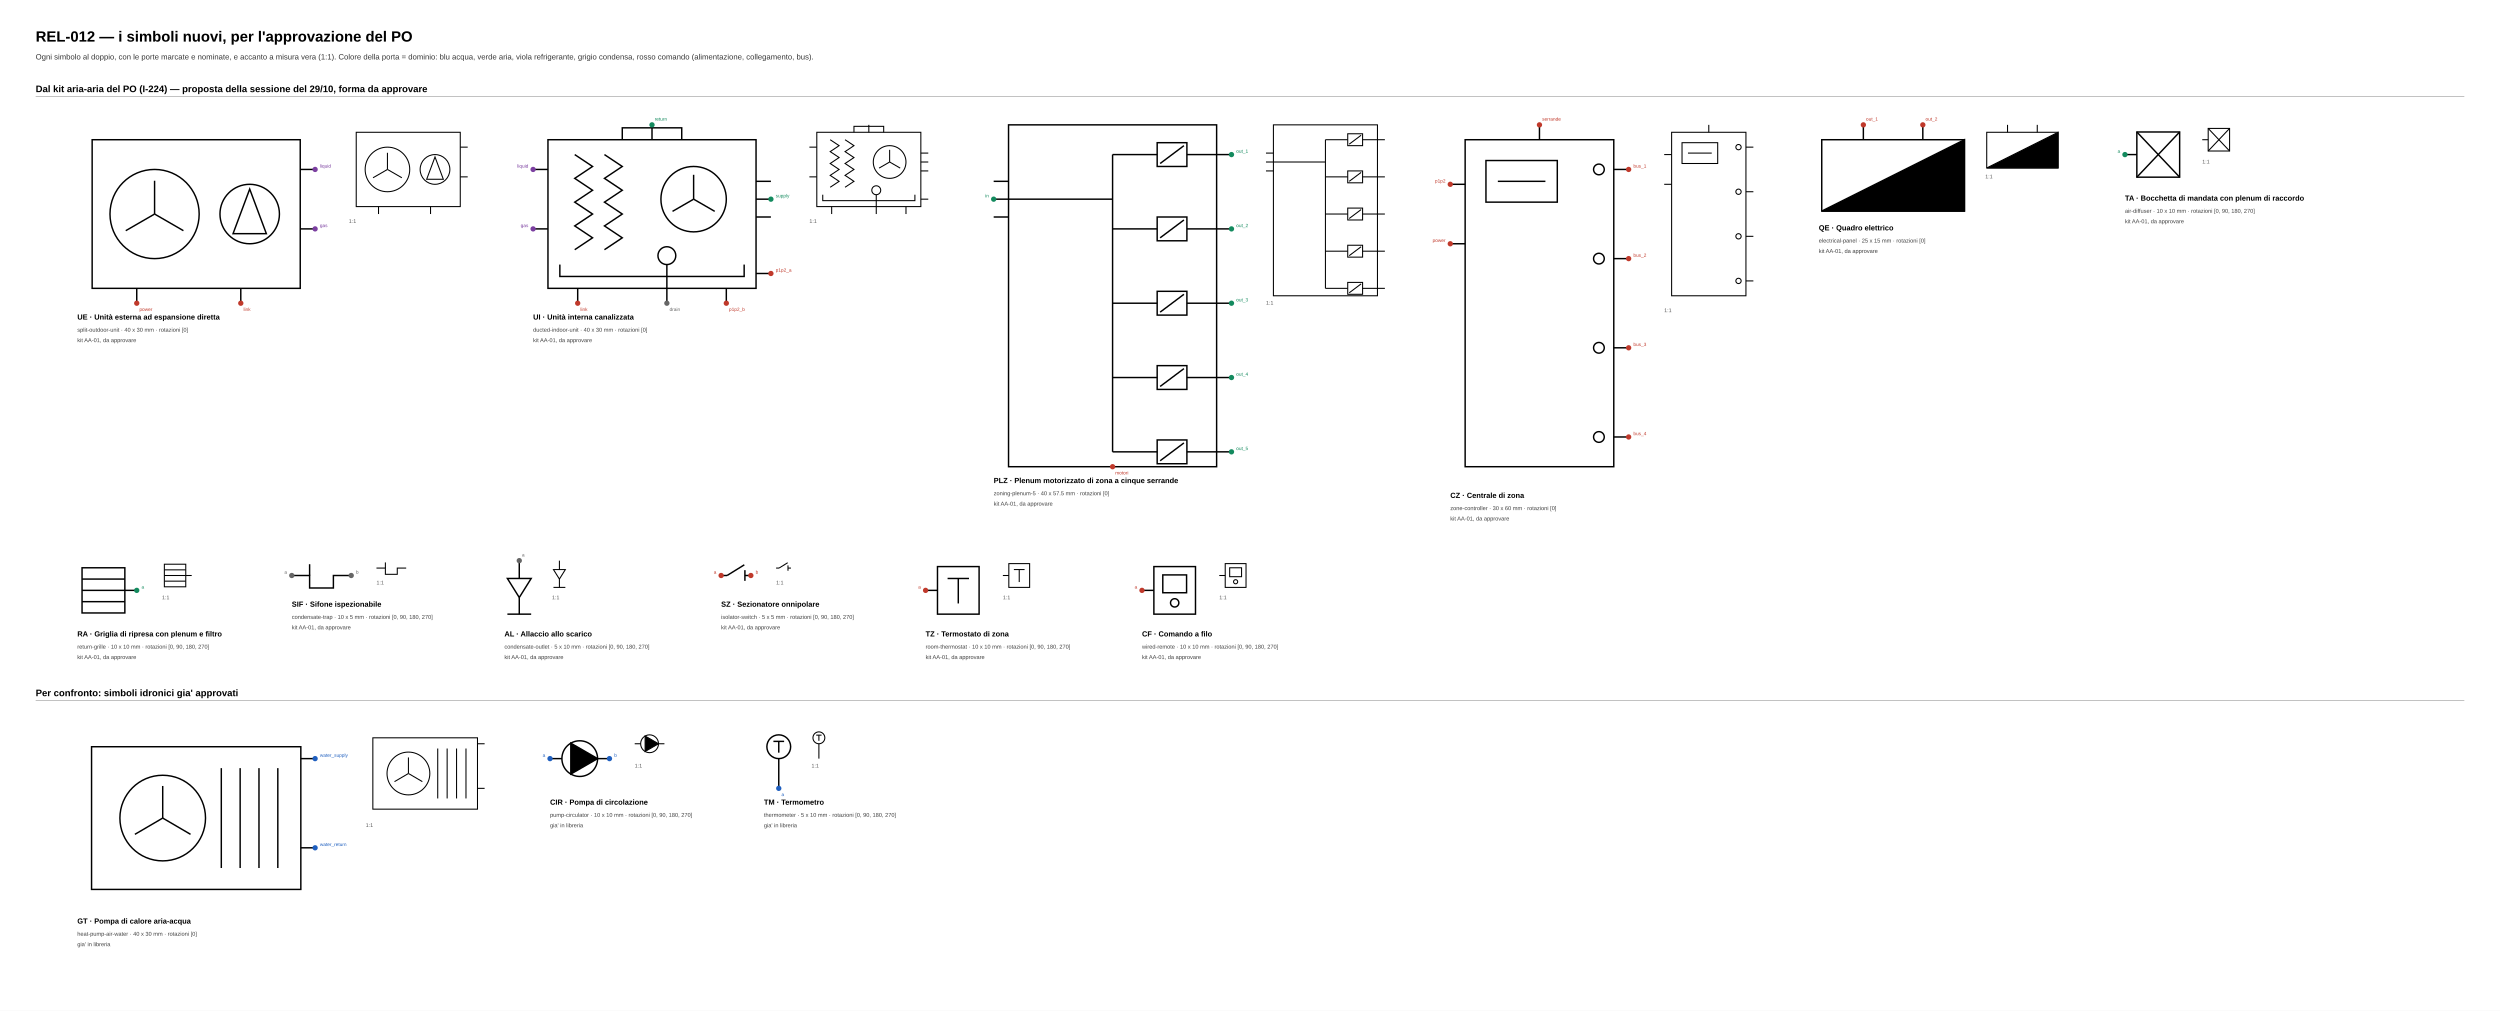
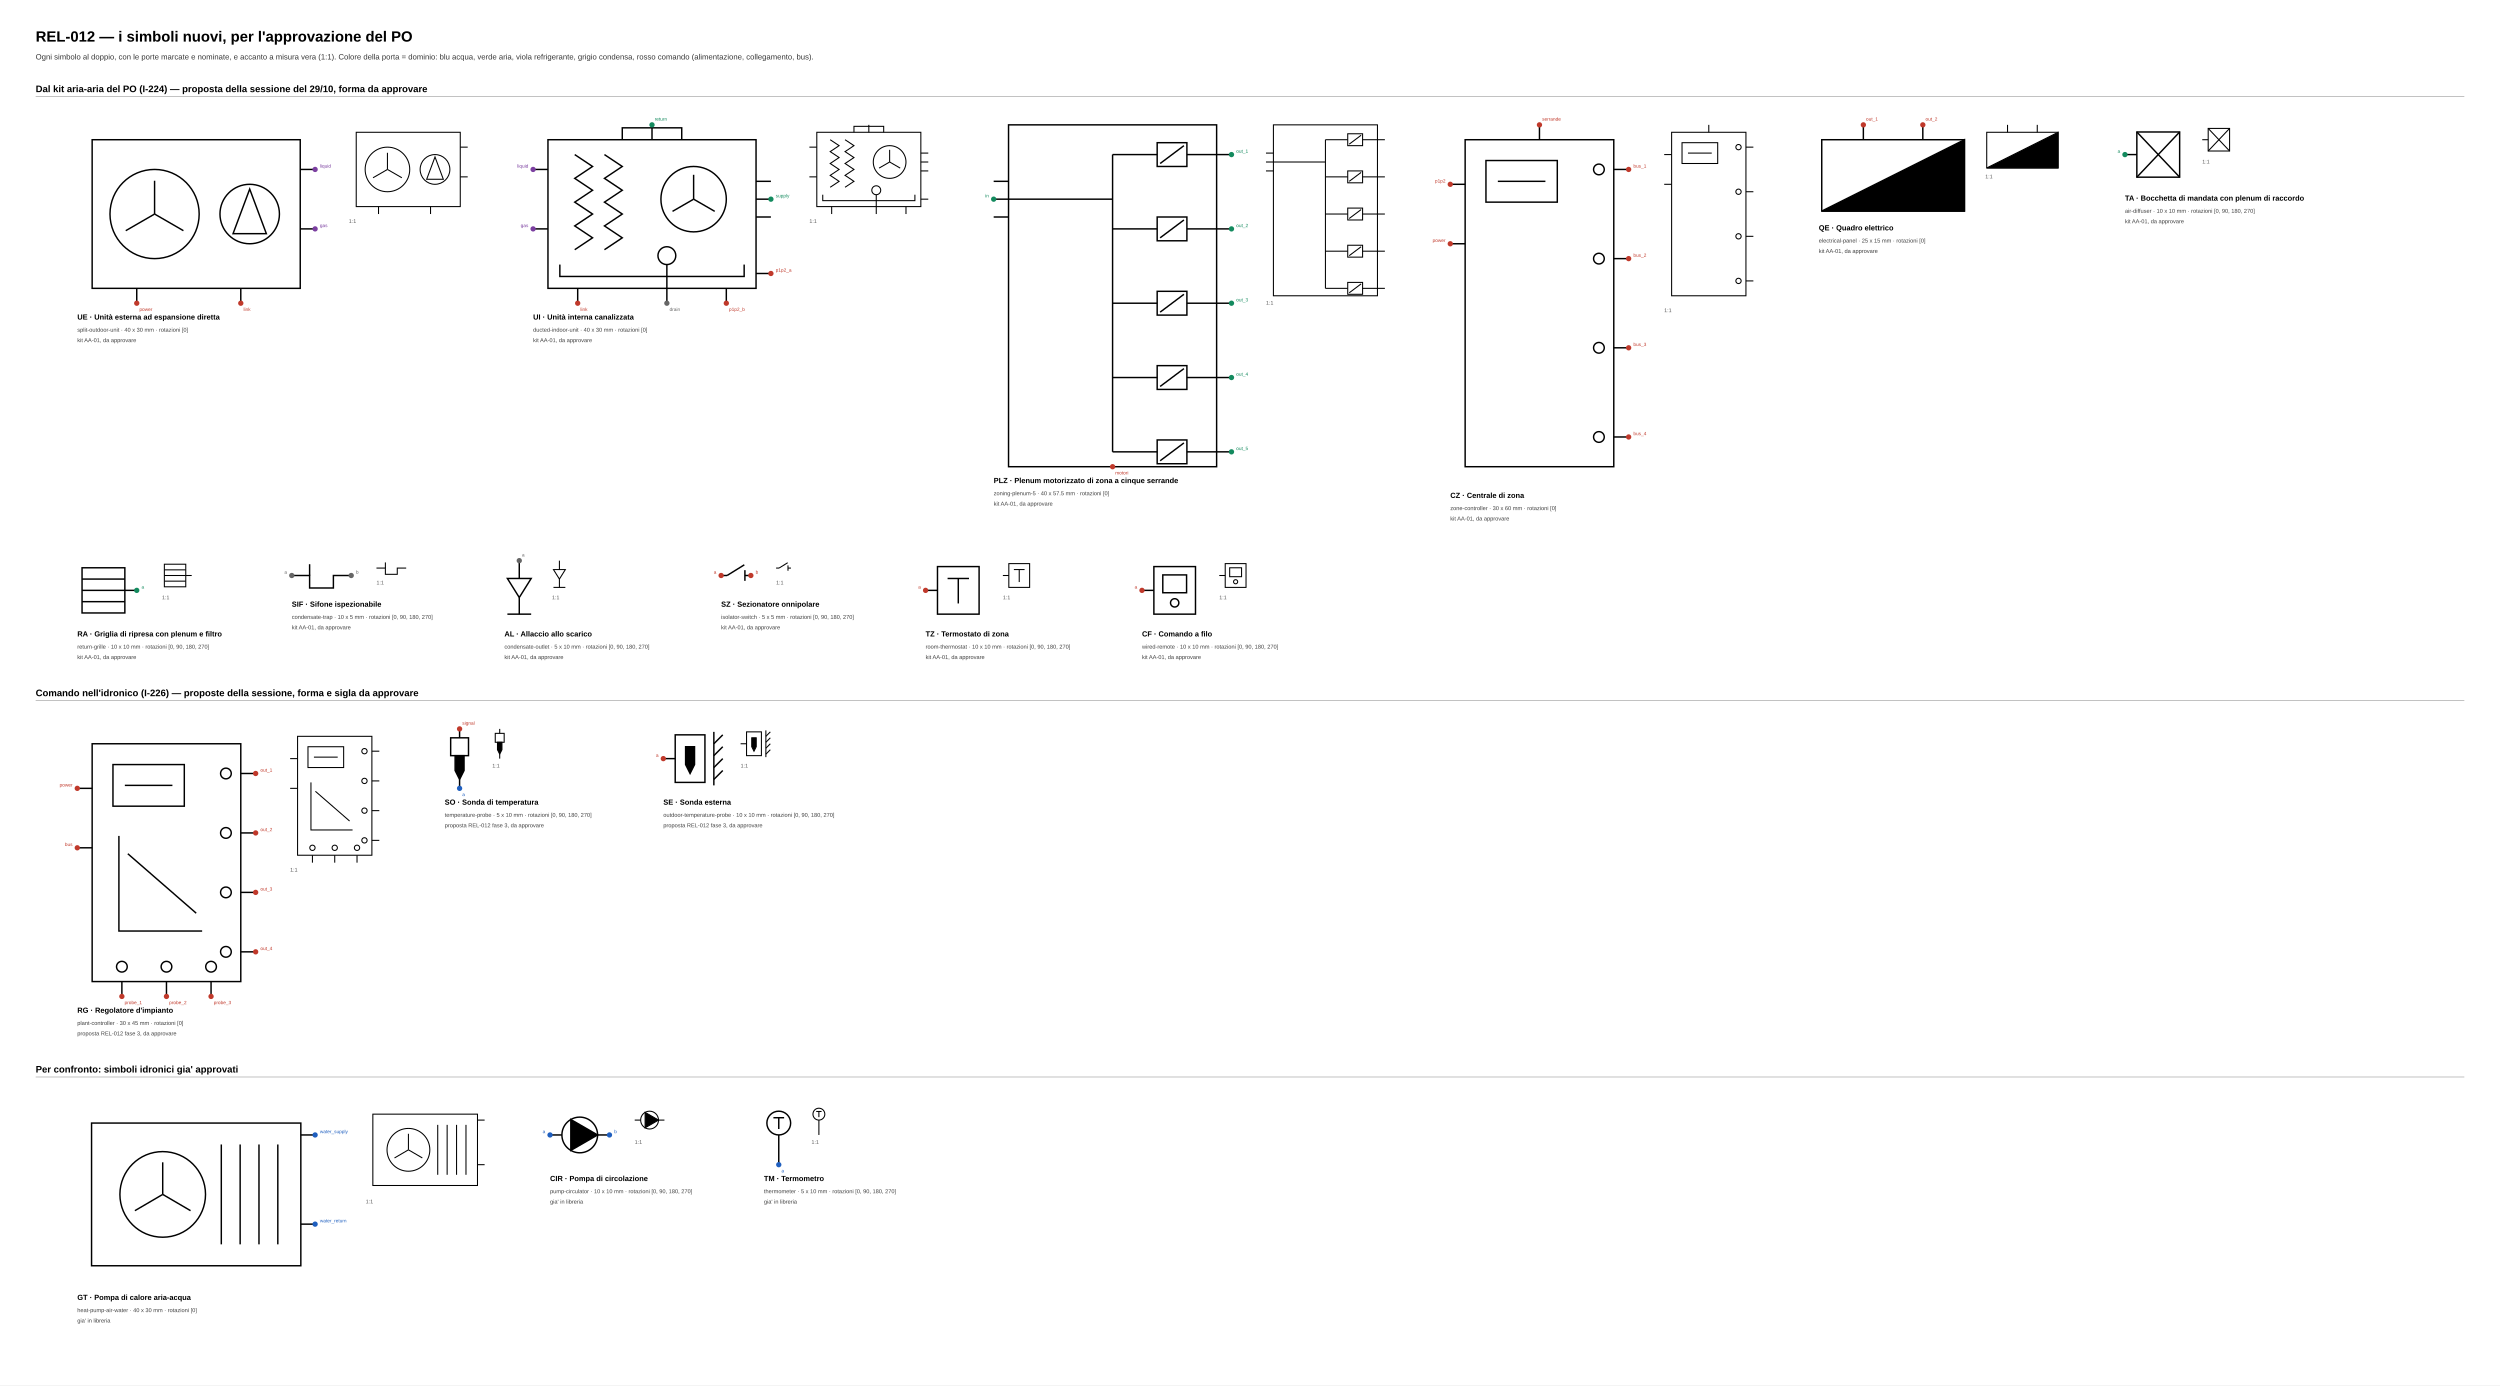
- <svg xmlns="http://www.w3.org/2000/svg" width="841mm" height="340mm" viewBox="0 0 841 340" font-family="Arial, Helvetica, sans-serif">
-   <rect x="0" y="0" width="841" height="340" fill="white" stroke="none" />
+ <svg xmlns="http://www.w3.org/2000/svg" width="841mm" height="466mm" viewBox="0 0 841 466" font-family="Arial, Helvetica, sans-serif">
+   <rect x="0" y="0" width="841" height="466" fill="white" stroke="none" />
  <text x="12" y="14" font-size="5" font-weight="bold" fill="black" stroke="none">REL-012 — i simboli nuovi, per l'approvazione del PO</text>
  <text x="12" y="20" font-size="2.6" fill="#333333" stroke="none">Ogni simbolo al doppio, con le porte marcate e nominate, e accanto a misura vera (1:1). Colore della porta = dominio: blu acqua, verde aria, viola refrigerante, grigio condensa, rosso comando (alimentazione, collegamento, bus).</text>
  <text x="12" y="31" font-size="3.2" font-weight="bold" fill="black" stroke="none">Dal kit aria-aria del PO (I-224) — proposta della sessione del 29/10, forma da approvare</text>
  <line x1="12" y1="32.5" x2="829" y2="32.5" stroke="#999999" stroke-width="0.2" />
  <g transform="translate(12 36)">
    <g transform="translate(14 6) scale(2)" stroke="black" stroke-width="0.245" fill="none">
      <rect x="2.5" y="2.5" width="35" height="25" />
      <circle cx="13" cy="15" r="7.5" />
      <line x1="13" y1="15" x2="13" y2="9.4" />
      <line x1="13" y1="15" x2="8.15" y2="17.8" />
      <line x1="13" y1="15" x2="17.85" y2="17.8" />
      <circle cx="29" cy="15" r="5" />
      <path d="M26.2 18.3 L29 10.8 L31.8 18.3 Z" />
      <line x1="37.5" y1="7.5" x2="40" y2="7.5" />
      <line x1="37.5" y1="17.5" x2="40" y2="17.5" />
      <line x1="10" y1="27.5" x2="10" y2="30" />
      <line x1="27.5" y1="27.5" x2="27.5" y2="30" />
    </g>
    <circle cx="94" cy="21" r="0.9" fill="#7b3fa0" stroke="none" />
    <text x="95.6" y="20.4" font-size="1.6" text-anchor="start" fill="#7b3fa0" stroke="none">liquid</text>
    <circle cx="94" cy="41" r="0.9" fill="#7b3fa0" stroke="none" />
    <text x="95.6" y="40.4" font-size="1.6" text-anchor="start" fill="#7b3fa0" stroke="none">gas</text>
    <circle cx="34" cy="66" r="0.9" fill="#c0392b" stroke="none" />
    <text x="34.9" y="68.6" font-size="1.6" text-anchor="start" fill="#c0392b" stroke="none">power</text>
    <circle cx="69" cy="66" r="0.9" fill="#c0392b" stroke="none" />
    <text x="69.9" y="68.6" font-size="1.6" text-anchor="start" fill="#c0392b" stroke="none">link</text>
    <g transform="translate(105.334 6)" stroke="black" stroke-width="0.35" fill="none">
      <rect x="2.5" y="2.5" width="35" height="25" />
      <circle cx="13" cy="15" r="7.5" />
      <line x1="13" y1="15" x2="13" y2="9.4" />
      <line x1="13" y1="15" x2="8.15" y2="17.8" />
      <line x1="13" y1="15" x2="17.85" y2="17.8" />
      <circle cx="29" cy="15" r="5" />
      <path d="M26.2 18.3 L29 10.8 L31.8 18.3 Z" />
      <line x1="37.5" y1="7.5" x2="40" y2="7.5" />
      <line x1="37.5" y1="17.5" x2="40" y2="17.5" />
      <line x1="10" y1="27.5" x2="10" y2="30" />
      <line x1="27.5" y1="27.5" x2="27.5" y2="30" />
    </g>
    <text x="105.334" y="39" font-size="1.8" fill="#555555" stroke="none">1:1</text>
    <text x="14" y="71.5" font-size="2.5" fill="black" stroke="none" font-weight="bold">UE  ·  Unità esterna ad espansione diretta</text>
    <text x="14" y="75.6" font-size="1.9" fill="#444444" stroke="none">split-outdoor-unit  ·  40 x 30 mm  ·  rotazioni [0]</text>
    <text x="14" y="79.1" font-size="1.9" fill="#444444" stroke="none">kit AA-01, da approvare</text>
  </g>
  <g transform="translate(165.334 36)">
    <g transform="translate(14 6) scale(2)" stroke="black" stroke-width="0.245" fill="none">
      <rect x="2.5" y="2.5" width="35" height="25" />
      <path d="M7 5 L10 7 L7 9 L10 11 L7 13 L10 15 L7 17 L10 19 L7 21" />
      <path d="M12 5 L15 7 L12 9 L15 11 L12 13 L15 15 L12 17 L15 19 L12 21" />
      <circle cx="27" cy="12.5" r="5.5" />
      <line x1="27" y1="12.5" x2="27" y2="8.4" />
      <line x1="27" y1="12.5" x2="23.45" y2="14.55" />
      <line x1="27" y1="12.5" x2="30.55" y2="14.55" />
      <path d="M4.5 23.5 L4.5 25.5 L35.5 25.5 L35.5 23.5" />
      <circle cx="22.5" cy="22" r="1.5" />
      <line x1="0" y1="7.5" x2="2.5" y2="7.5" />
      <line x1="0" y1="17.5" x2="2.5" y2="17.5" />
      <path d="M37.5 9.5 L40 9.5 M37.5 15.5 L40 15.5" />
      <line x1="37.5" y1="12.5" x2="40" y2="12.5" />
      <line x1="37.5" y1="25" x2="40" y2="25" />
      <path d="M15 2.5 L15 0.5 L25 0.5 L25 2.5" />
      <line x1="20" y1="0" x2="20" y2="2.5" />
      <line x1="7.5" y1="27.5" x2="7.5" y2="30" />
      <line x1="22.5" y1="23.5" x2="22.5" y2="30" />
      <line x1="32.5" y1="27.5" x2="32.5" y2="30" />
    </g>
    <circle cx="14" cy="21" r="0.9" fill="#7b3fa0" stroke="none" />
    <text x="12.4" y="20.4" font-size="1.6" text-anchor="end" fill="#7b3fa0" stroke="none">liquid</text>
    <circle cx="14" cy="41" r="0.9" fill="#7b3fa0" stroke="none" />
    <text x="12.4" y="40.4" font-size="1.6" text-anchor="end" fill="#7b3fa0" stroke="none">gas</text>
    <circle cx="94" cy="31" r="0.9" fill="#138a5e" stroke="none" />
    <text x="95.6" y="30.4" font-size="1.6" text-anchor="start" fill="#138a5e" stroke="none">supply</text>
    <circle cx="94" cy="56" r="0.9" fill="#c0392b" stroke="none" />
    <text x="95.6" y="55.4" font-size="1.6" text-anchor="start" fill="#c0392b" stroke="none">p1p2_a</text>
    <circle cx="54" cy="6" r="0.9" fill="#138a5e" stroke="none" />
    <text x="54.9" y="4.6" font-size="1.6" text-anchor="start" fill="#138a5e" stroke="none">return</text>
    <circle cx="29" cy="66" r="0.9" fill="#c0392b" stroke="none" />
    <text x="29.9" y="68.6" font-size="1.6" text-anchor="start" fill="#c0392b" stroke="none">link</text>
    <circle cx="59" cy="66" r="0.9" fill="#666666" stroke="none" />
    <text x="59.9" y="68.6" font-size="1.6" text-anchor="start" fill="#666666" stroke="none">drain</text>
    <circle cx="79" cy="66" r="0.9" fill="#c0392b" stroke="none" />
    <text x="79.9" y="68.6" font-size="1.6" text-anchor="start" fill="#c0392b" stroke="none">p1p2_b</text>
    <g transform="translate(106.938 6)" stroke="black" stroke-width="0.35" fill="none">
      <rect x="2.5" y="2.5" width="35" height="25" />
      <path d="M7 5 L10 7 L7 9 L10 11 L7 13 L10 15 L7 17 L10 19 L7 21" />
      <path d="M12 5 L15 7 L12 9 L15 11 L12 13 L15 15 L12 17 L15 19 L12 21" />
      <circle cx="27" cy="12.5" r="5.5" />
      <line x1="27" y1="12.5" x2="27" y2="8.4" />
      <line x1="27" y1="12.5" x2="23.45" y2="14.55" />
      <line x1="27" y1="12.5" x2="30.55" y2="14.55" />
      <path d="M4.5 23.5 L4.5 25.5 L35.5 25.5 L35.5 23.5" />
      <circle cx="22.5" cy="22" r="1.5" />
      <line x1="0" y1="7.5" x2="2.5" y2="7.5" />
      <line x1="0" y1="17.5" x2="2.5" y2="17.5" />
      <path d="M37.5 9.5 L40 9.5 M37.5 15.5 L40 15.5" />
      <line x1="37.5" y1="12.5" x2="40" y2="12.5" />
      <line x1="37.5" y1="25" x2="40" y2="25" />
      <path d="M15 2.5 L15 0.5 L25 0.5 L25 2.5" />
      <line x1="20" y1="0" x2="20" y2="2.5" />
      <line x1="7.5" y1="27.5" x2="7.5" y2="30" />
      <line x1="22.5" y1="23.5" x2="22.5" y2="30" />
      <line x1="32.5" y1="27.5" x2="32.5" y2="30" />
    </g>
    <text x="106.938" y="39" font-size="1.8" fill="#555555" stroke="none">1:1</text>
    <text x="14" y="71.5" font-size="2.5" fill="black" stroke="none" font-weight="bold">UI  ·  Unità interna canalizzata</text>
    <text x="14" y="75.6" font-size="1.9" fill="#444444" stroke="none">ducted-indoor-unit  ·  40 x 30 mm  ·  rotazioni [0]</text>
    <text x="14" y="79.1" font-size="1.9" fill="#444444" stroke="none">kit AA-01, da approvare</text>
  </g>
  <g transform="translate(320.272 36)">
    <g transform="translate(14 6) scale(2)" stroke="black" stroke-width="0.245" fill="none">
      <rect x="2.5" y="0" width="35" height="57.5" />
      <line x1="0" y1="12.5" x2="2.5" y2="12.5" />
      <path d="M0 9.5 L2.5 9.5 M0 15.5 L2.5 15.5" />
      <line x1="2.5" y1="12.5" x2="20" y2="12.5" />
      <line x1="20" y1="5" x2="20" y2="55" />
      <rect x="27.5" y="3" width="5" height="4" />
      <line x1="28" y1="6.5" x2="32" y2="3.5" />
      <line x1="32.5" y1="5" x2="40" y2="5" />
      <line x1="20" y1="5" x2="27.5" y2="5" />
      <rect x="27.5" y="15.5" width="5" height="4" />
      <line x1="28" y1="19" x2="32" y2="16" />
      <line x1="32.5" y1="17.5" x2="40" y2="17.5" />
      <line x1="20" y1="17.5" x2="27.5" y2="17.5" />
      <rect x="27.5" y="28" width="5" height="4" />
      <line x1="28" y1="31.5" x2="32" y2="28.5" />
      <line x1="32.5" y1="30" x2="40" y2="30" />
      <line x1="20" y1="30" x2="27.5" y2="30" />
      <rect x="27.5" y="40.5" width="5" height="4" />
      <line x1="28" y1="44" x2="32" y2="41" />
      <line x1="32.5" y1="42.5" x2="40" y2="42.5" />
      <line x1="20" y1="42.5" x2="27.5" y2="42.5" />
      <rect x="27.5" y="53" width="5" height="4" />
      <line x1="28" y1="56.5" x2="32" y2="53.5" />
      <line x1="32.5" y1="55" x2="40" y2="55" />
      <line x1="20" y1="55" x2="27.5" y2="55" />
    </g>
    <circle cx="14" cy="31" r="0.9" fill="#138a5e" stroke="none" />
    <text x="12.4" y="30.4" font-size="1.6" text-anchor="end" fill="#138a5e" stroke="none">in</text>
    <circle cx="54" cy="121" r="0.9" fill="#c0392b" stroke="none" />
    <text x="54.9" y="123.6" font-size="1.6" text-anchor="start" fill="#c0392b" stroke="none">motori</text>
    <circle cx="94" cy="16" r="0.9" fill="#138a5e" stroke="none" />
    <text x="95.6" y="15.4" font-size="1.6" text-anchor="start" fill="#138a5e" stroke="none">out_1</text>
    <circle cx="94" cy="41" r="0.9" fill="#138a5e" stroke="none" />
    <text x="95.6" y="40.4" font-size="1.6" text-anchor="start" fill="#138a5e" stroke="none">out_2</text>
    <circle cx="94" cy="66" r="0.9" fill="#138a5e" stroke="none" />
    <text x="95.6" y="65.4" font-size="1.6" text-anchor="start" fill="#138a5e" stroke="none">out_3</text>
    <circle cx="94" cy="91" r="0.9" fill="#138a5e" stroke="none" />
    <text x="95.6" y="90.4" font-size="1.6" text-anchor="start" fill="#138a5e" stroke="none">out_4</text>
    <circle cx="94" cy="116" r="0.9" fill="#138a5e" stroke="none" />
    <text x="95.6" y="115.4" font-size="1.6" text-anchor="start" fill="#138a5e" stroke="none">out_5</text>
    <g transform="translate(105.603 6)" stroke="black" stroke-width="0.35" fill="none">
      <rect x="2.5" y="0" width="35" height="57.5" />
      <line x1="0" y1="12.5" x2="2.5" y2="12.5" />
      <path d="M0 9.5 L2.5 9.5 M0 15.5 L2.5 15.5" />
      <line x1="2.5" y1="12.5" x2="20" y2="12.5" />
      <line x1="20" y1="5" x2="20" y2="55" />
      <rect x="27.5" y="3" width="5" height="4" />
      <line x1="28" y1="6.5" x2="32" y2="3.5" />
      <line x1="32.5" y1="5" x2="40" y2="5" />
      <line x1="20" y1="5" x2="27.5" y2="5" />
      <rect x="27.5" y="15.5" width="5" height="4" />
      <line x1="28" y1="19" x2="32" y2="16" />
      <line x1="32.5" y1="17.5" x2="40" y2="17.5" />
      <line x1="20" y1="17.5" x2="27.5" y2="17.5" />
      <rect x="27.5" y="28" width="5" height="4" />
      <line x1="28" y1="31.5" x2="32" y2="28.5" />
      <line x1="32.5" y1="30" x2="40" y2="30" />
      <line x1="20" y1="30" x2="27.5" y2="30" />
      <rect x="27.5" y="40.5" width="5" height="4" />
      <line x1="28" y1="44" x2="32" y2="41" />
      <line x1="32.5" y1="42.5" x2="40" y2="42.5" />
      <line x1="20" y1="42.5" x2="27.5" y2="42.5" />
      <rect x="27.5" y="53" width="5" height="4" />
      <line x1="28" y1="56.5" x2="32" y2="53.5" />
      <line x1="32.5" y1="55" x2="40" y2="55" />
      <line x1="20" y1="55" x2="27.5" y2="55" />
    </g>
    <text x="105.603" y="66.5" font-size="1.8" fill="#555555" stroke="none">1:1</text>
    <text x="14" y="126.5" font-size="2.5" fill="black" stroke="none" font-weight="bold">PLZ  ·  Plenum motorizzato di zona a cinque serrande</text>
    <text x="14" y="130.6" font-size="1.9" fill="#444444" stroke="none">zoning-plenum-5  ·  40 x 57.5 mm  ·  rotazioni [0]</text>
    <text x="14" y="134.1" font-size="1.9" fill="#444444" stroke="none">kit AA-01, da approvare</text>
  </g>
  <g transform="translate(473.875 36)">
    <g transform="translate(14 6) scale(2)" stroke="black" stroke-width="0.245" fill="none">
      <rect x="2.5" y="2.5" width="25" height="55" />
      <line x1="15" y1="0" x2="15" y2="2.5" />
      <line x1="0" y1="10" x2="2.5" y2="10" />
      <line x1="0" y1="20" x2="2.5" y2="20" />
      <rect x="6" y="6" width="12" height="7" />
      <line x1="8" y1="9.5" x2="16" y2="9.5" />
      <line x1="27.5" y1="7.5" x2="30" y2="7.5" />
      <circle cx="25" cy="7.5" r="0.9" />
      <line x1="27.5" y1="22.5" x2="30" y2="22.5" />
      <circle cx="25" cy="22.5" r="0.9" />
      <line x1="27.5" y1="37.5" x2="30" y2="37.5" />
      <circle cx="25" cy="37.5" r="0.9" />
      <line x1="27.5" y1="52.5" x2="30" y2="52.5" />
      <circle cx="25" cy="52.5" r="0.9" />
    </g>
    <circle cx="44" cy="6" r="0.9" fill="#c0392b" stroke="none" />
    <text x="44.9" y="4.6" font-size="1.6" text-anchor="start" fill="#c0392b" stroke="none">serrande</text>
    <circle cx="14" cy="26" r="0.9" fill="#c0392b" stroke="none" />
    <text x="12.4" y="25.4" font-size="1.6" text-anchor="end" fill="#c0392b" stroke="none">p1p2</text>
    <circle cx="14" cy="46" r="0.9" fill="#c0392b" stroke="none" />
    <text x="12.4" y="45.4" font-size="1.6" text-anchor="end" fill="#c0392b" stroke="none">power</text>
    <circle cx="74" cy="21" r="0.9" fill="#c0392b" stroke="none" />
    <text x="75.6" y="20.4" font-size="1.6" text-anchor="start" fill="#c0392b" stroke="none">bus_1</text>
    <circle cx="74" cy="51" r="0.9" fill="#c0392b" stroke="none" />
    <text x="75.6" y="50.4" font-size="1.6" text-anchor="start" fill="#c0392b" stroke="none">bus_2</text>
    <circle cx="74" cy="81" r="0.9" fill="#c0392b" stroke="none" />
    <text x="75.6" y="80.4" font-size="1.6" text-anchor="start" fill="#c0392b" stroke="none">bus_3</text>
    <circle cx="74" cy="111" r="0.9" fill="#c0392b" stroke="none" />
    <text x="75.6" y="110.4" font-size="1.6" text-anchor="start" fill="#c0392b" stroke="none">bus_4</text>
    <g transform="translate(85.9584 6)" stroke="black" stroke-width="0.35" fill="none">
      <rect x="2.5" y="2.5" width="25" height="55" />
      <line x1="15" y1="0" x2="15" y2="2.5" />
      <line x1="0" y1="10" x2="2.5" y2="10" />
      <line x1="0" y1="20" x2="2.5" y2="20" />
      <rect x="6" y="6" width="12" height="7" />
      <line x1="8" y1="9.5" x2="16" y2="9.5" />
      <line x1="27.5" y1="7.5" x2="30" y2="7.5" />
      <circle cx="25" cy="7.5" r="0.9" />
      <line x1="27.5" y1="22.5" x2="30" y2="22.5" />
      <circle cx="25" cy="22.5" r="0.9" />
      <line x1="27.5" y1="37.5" x2="30" y2="37.5" />
      <circle cx="25" cy="37.5" r="0.9" />
      <line x1="27.5" y1="52.5" x2="30" y2="52.5" />
      <circle cx="25" cy="52.5" r="0.9" />
    </g>
    <text x="85.958" y="69" font-size="1.8" fill="#555555" stroke="none">1:1</text>
    <text x="14" y="131.5" font-size="2.5" fill="black" stroke="none" font-weight="bold">CZ  ·  Centrale di zona</text>
    <text x="14" y="135.6" font-size="1.9" fill="#444444" stroke="none">zone-controller  ·  30 x 60 mm  ·  rotazioni [0]</text>
    <text x="14" y="139.1" font-size="1.9" fill="#444444" stroke="none">kit AA-01, da approvare</text>
  </g>
  <g transform="translate(597.834 36)">
    <g transform="translate(14 6) scale(2)" stroke="black" stroke-width="0.245" fill="none">
      <rect x="0.5" y="2.5" width="24" height="12" />
      <path d="M0.5 14.5 L24.5 2.5 L24.5 14.5 Z" fill="currentColor" />
      <line x1="7.5" y1="0" x2="7.5" y2="2.5" />
      <line x1="17.5" y1="0" x2="17.5" y2="2.5" />
    </g>
    <circle cx="29" cy="6" r="0.9" fill="#c0392b" stroke="none" />
    <text x="29.9" y="4.6" font-size="1.6" text-anchor="start" fill="#c0392b" stroke="none">out_1</text>
    <circle cx="49" cy="6" r="0.9" fill="#c0392b" stroke="none" />
    <text x="49.9" y="4.6" font-size="1.6" text-anchor="start" fill="#c0392b" stroke="none">out_2</text>
    <g transform="translate(70 6)" stroke="black" stroke-width="0.35" fill="none">
      <rect x="0.5" y="2.5" width="24" height="12" />
      <path d="M0.5 14.5 L24.5 2.5 L24.5 14.5 Z" fill="currentColor" />
      <line x1="7.5" y1="0" x2="7.5" y2="2.5" />
      <line x1="17.5" y1="0" x2="17.5" y2="2.5" />
    </g>
    <text x="70" y="24" font-size="1.8" fill="#555555" stroke="none">1:1</text>
    <text x="14" y="41.5" font-size="2.5" fill="black" stroke="none" font-weight="bold">QE  ·  Quadro elettrico</text>
    <text x="14" y="45.6" font-size="1.9" fill="#444444" stroke="none">electrical-panel  ·  25 x 15 mm  ·  rotazioni [0]</text>
    <text x="14" y="49.1" font-size="1.9" fill="#444444" stroke="none">kit AA-01, da approvare</text>
  </g>
  <g transform="translate(700.834 36)">
    <g transform="translate(14 6) scale(2)" stroke="black" stroke-width="0.245" fill="none">
      <line x1="0" y1="5" x2="2" y2="5" />
      <rect x="2" y="1.2" width="7.2" height="7.6" />
      <line x1="2" y1="1.2" x2="9.2" y2="8.8" />
      <line x1="2" y1="8.8" x2="9.2" y2="1.2" />
    </g>
    <circle cx="14" cy="16" r="0.9" fill="#138a5e" stroke="none" />
    <text x="12.4" y="15.4" font-size="1.6" text-anchor="end" fill="#138a5e" stroke="none">a</text>
    <g transform="translate(40 6)" stroke="black" stroke-width="0.35" fill="none">
      <line x1="0" y1="5" x2="2" y2="5" />
      <rect x="2" y="1.2" width="7.2" height="7.6" />
      <line x1="2" y1="1.2" x2="9.2" y2="8.8" />
      <line x1="2" y1="8.8" x2="9.2" y2="1.2" />
    </g>
    <text x="40" y="19" font-size="1.8" fill="#555555" stroke="none">1:1</text>
    <text x="14" y="31.5" font-size="2.5" fill="black" stroke="none" font-weight="bold">TA  ·  Bocchetta di mandata con plenum di raccordo</text>
    <text x="14" y="35.6" font-size="1.9" fill="#444444" stroke="none">air-diffuser  ·  10 x 10 mm  ·  rotazioni [0, 90, 180, 270]</text>
    <text x="14" y="39.1" font-size="1.9" fill="#444444" stroke="none">kit AA-01, da approvare</text>
  </g>
  <g transform="translate(12 182.6)">
    <g transform="translate(14 6) scale(2)" stroke="black" stroke-width="0.245" fill="none">
      <rect x="0.8" y="1.2" width="7.2" height="7.6" />
      <line x1="0.8" y1="3.1" x2="8" y2="3.1" />
      <line x1="0.8" y1="5" x2="8" y2="5" />
      <line x1="0.8" y1="6.9" x2="8" y2="6.9" />
      <line x1="8" y1="5" x2="10" y2="5" />
    </g>
    <circle cx="34" cy="16" r="0.9" fill="#138a5e" stroke="none" />
    <text x="35.6" y="15.4" font-size="1.6" text-anchor="start" fill="#138a5e" stroke="none">a</text>
    <g transform="translate(42.4896 6)" stroke="black" stroke-width="0.35" fill="none">
      <rect x="0.8" y="1.2" width="7.2" height="7.6" />
      <line x1="0.8" y1="3.1" x2="8" y2="3.1" />
      <line x1="0.8" y1="5" x2="8" y2="5" />
      <line x1="0.8" y1="6.9" x2="8" y2="6.9" />
      <line x1="8" y1="5" x2="10" y2="5" />
    </g>
    <text x="42.49" y="19" font-size="1.8" fill="#555555" stroke="none">1:1</text>
    <text x="14" y="31.5" font-size="2.5" fill="black" stroke="none" font-weight="bold">RA  ·  Griglia di ripresa con plenum e filtro</text>
    <text x="14" y="35.6" font-size="1.9" fill="#444444" stroke="none">return-grille  ·  10 x 10 mm  ·  rotazioni [0, 90, 180, 270]</text>
    <text x="14" y="39.1" font-size="1.9" fill="#444444" stroke="none">kit AA-01, da approvare</text>
  </g>
  <g transform="translate(84.1525 182.6)">
    <g transform="translate(14 6) scale(2)" stroke="black" stroke-width="0.245" fill="none">
      <path d="M0 2.5 L3 2.5 L3 4.6 L7 4.6 L7 2.5 L10 2.5" />
      <line x1="3" y1="0.6" x2="3" y2="2.5" />
    </g>
    <circle cx="14" cy="11" r="0.9" fill="#666666" stroke="none" />
    <text x="12.4" y="10.4" font-size="1.6" text-anchor="end" fill="#666666" stroke="none">a</text>
    <circle cx="34" cy="11" r="0.9" fill="#666666" stroke="none" />
    <text x="35.6" y="10.4" font-size="1.6" text-anchor="start" fill="#666666" stroke="none">b</text>
    <g transform="translate(42.4896 6)" stroke="black" stroke-width="0.35" fill="none">
      <path d="M0 2.5 L3 2.5 L3 4.6 L7 4.6 L7 2.5 L10 2.5" />
      <line x1="3" y1="0.6" x2="3" y2="2.5" />
    </g>
    <text x="42.49" y="14" font-size="1.8" fill="#555555" stroke="none">1:1</text>
    <text x="14" y="21.5" font-size="2.5" fill="black" stroke="none" font-weight="bold">SIF  ·  Sifone ispezionabile</text>
    <text x="14" y="25.6" font-size="1.9" fill="#444444" stroke="none">condensate-trap  ·  10 x 5 mm  ·  rotazioni [0, 90, 180, 270]</text>
    <text x="14" y="29.1" font-size="1.9" fill="#444444" stroke="none">kit AA-01, da approvare</text>
  </g>
  <g transform="translate(155.684 182.6)">
    <g transform="translate(14 6) scale(2)" stroke="black" stroke-width="0.245" fill="none">
      <line x1="2.5" y1="0" x2="2.5" y2="3" />
      <path d="M0.5 3 L4.5 3 L2.5 6.2 Z" />
      <line x1="2.5" y1="6.2" x2="2.5" y2="9" />
      <line x1="0.5" y1="9" x2="4.5" y2="9" />
    </g>
    <circle cx="19" cy="6" r="0.9" fill="#666666" stroke="none" />
    <text x="19.9" y="4.6" font-size="1.6" text-anchor="start" fill="#666666" stroke="none">a</text>
    <g transform="translate(30 6)" stroke="black" stroke-width="0.35" fill="none">
      <line x1="2.5" y1="0" x2="2.5" y2="3" />
      <path d="M0.5 3 L4.5 3 L2.5 6.2 Z" />
      <line x1="2.5" y1="6.2" x2="2.5" y2="9" />
      <line x1="0.5" y1="9" x2="4.5" y2="9" />
    </g>
    <text x="30" y="19" font-size="1.8" fill="#555555" stroke="none">1:1</text>
    <text x="14" y="31.5" font-size="2.5" fill="black" stroke="none" font-weight="bold">AL  ·  Allaccio allo scarico</text>
    <text x="14" y="35.6" font-size="1.9" fill="#444444" stroke="none">condensate-outlet  ·  5 x 10 mm  ·  rotazioni [0, 90, 180, 270]</text>
    <text x="14" y="39.1" font-size="1.9" fill="#444444" stroke="none">kit AA-01, da approvare</text>
  </g>
  <g transform="translate(228.588 182.6)">
    <g transform="translate(14 6) scale(2)" stroke="black" stroke-width="0.245" fill="none">
      <line x1="0" y1="2.5" x2="1" y2="2.5" />
      <line x1="1" y1="2.5" x2="3.9" y2="0.7" />
      <line x1="4" y1="2.5" x2="5" y2="2.5" />
      <line x1="4" y1="1.6" x2="4" y2="3.4" />
    </g>
    <circle cx="14" cy="11" r="0.9" fill="#c0392b" stroke="none" />
    <text x="12.4" y="10.4" font-size="1.6" text-anchor="end" fill="#c0392b" stroke="none">a</text>
    <circle cx="24" cy="11" r="0.9" fill="#c0392b" stroke="none" />
    <text x="25.6" y="10.4" font-size="1.6" text-anchor="start" fill="#c0392b" stroke="none">b</text>
    <g transform="translate(32.4896 6)" stroke="black" stroke-width="0.35" fill="none">
      <line x1="0" y1="2.5" x2="1" y2="2.5" />
      <line x1="1" y1="2.5" x2="3.9" y2="0.7" />
      <line x1="4" y1="2.5" x2="5" y2="2.5" />
      <line x1="4" y1="1.6" x2="4" y2="3.4" />
    </g>
    <text x="32.49" y="14" font-size="1.8" fill="#555555" stroke="none">1:1</text>
    <text x="14" y="21.5" font-size="2.5" fill="black" stroke="none" font-weight="bold">SZ  ·  Sezionatore onnipolare</text>
    <text x="14" y="25.6" font-size="1.9" fill="#444444" stroke="none">isolator-switch  ·  5 x 5 mm  ·  rotazioni [0, 90, 180, 270]</text>
    <text x="14" y="29.1" font-size="1.9" fill="#444444" stroke="none">kit AA-01, da approvare</text>
  </g>
  <g transform="translate(297.368 182.6)">
    <g transform="translate(14 6) scale(2)" stroke="black" stroke-width="0.245" fill="none">
      <line x1="0" y1="5" x2="2" y2="5" />
      <rect x="2" y="1" width="7" height="8" />
      <g data-glyph="sigla">
        <path d="M3.7 3 L7.3 3 M5.5 3 L5.5 7.2" />
      </g>
    </g>
    <circle cx="14" cy="16" r="0.9" fill="#c0392b" stroke="none" />
    <text x="12.4" y="15.4" font-size="1.6" text-anchor="end" fill="#c0392b" stroke="none">a</text>
    <g transform="translate(40 6)" stroke="black" stroke-width="0.35" fill="none">
      <line x1="0" y1="5" x2="2" y2="5" />
      <rect x="2" y="1" width="7" height="8" />
      <g data-glyph="sigla">
        <path d="M3.7 3 L7.3 3 M5.5 3 L5.5 7.2" />
      </g>
    </g>
    <text x="40" y="19" font-size="1.8" fill="#555555" stroke="none">1:1</text>
    <text x="14" y="31.5" font-size="2.5" fill="black" stroke="none" font-weight="bold">TZ  ·  Termostato di zona</text>
    <text x="14" y="35.6" font-size="1.9" fill="#444444" stroke="none">room-thermostat  ·  10 x 10 mm  ·  rotazioni [0, 90, 180, 270]</text>
    <text x="14" y="39.1" font-size="1.9" fill="#444444" stroke="none">kit AA-01, da approvare</text>
  </g>
  <g transform="translate(370.163 182.6)">
    <g transform="translate(14 6) scale(2)" stroke="black" stroke-width="0.245" fill="none">
      <line x1="0" y1="5" x2="2" y2="5" />
      <rect x="2" y="1" width="7" height="8" />
      <rect x="3.5" y="2.4" width="4" height="3" />
      <circle cx="5.5" cy="7.1" r="0.7" />
    </g>
    <circle cx="14" cy="16" r="0.9" fill="#c0392b" stroke="none" />
    <text x="12.4" y="15.4" font-size="1.6" text-anchor="end" fill="#c0392b" stroke="none">a</text>
    <g transform="translate(40 6)" stroke="black" stroke-width="0.35" fill="none">
      <line x1="0" y1="5" x2="2" y2="5" />
      <rect x="2" y="1" width="7" height="8" />
      <rect x="3.5" y="2.4" width="4" height="3" />
      <circle cx="5.5" cy="7.1" r="0.7" />
    </g>
    <text x="40" y="19" font-size="1.8" fill="#555555" stroke="none">1:1</text>
    <text x="14" y="31.5" font-size="2.5" fill="black" stroke="none" font-weight="bold">CF  ·  Comando a filo</text>
    <text x="14" y="35.6" font-size="1.9" fill="#444444" stroke="none">wired-remote  ·  10 x 10 mm  ·  rotazioni [0, 90, 180, 270]</text>
    <text x="14" y="39.1" font-size="1.9" fill="#444444" stroke="none">kit AA-01, da approvare</text>
  </g>
-   <text x="12" y="234.2" font-size="3.2" font-weight="bold" fill="black" stroke="none">Per confronto: simboli idronici gia' approvati</text>
+   <text x="12" y="234.2" font-size="3.2" font-weight="bold" fill="black" stroke="none">Comando nell'idronico (I-226) — proposte della sessione, forma e sigla da approvare</text>
  <line x1="12" y1="235.7" x2="829" y2="235.7" stroke="#999999" stroke-width="0.2" />
  <g transform="translate(12 239.2)">
+     <g transform="translate(14 6) scale(2)" stroke="black" stroke-width="0.245" fill="none">
+       <rect x="2.5" y="2.5" width="25" height="40" />
+       <line x1="0" y1="10" x2="2.5" y2="10" />
+       <line x1="0" y1="20" x2="2.5" y2="20" />
+       <rect x="6" y="6" width="12" height="7" />
+       <line x1="8" y1="9.5" x2="16" y2="9.5" />
+       <path d="M7 18 L7 34 L21 34" />
+       <line x1="8.5" y1="21" x2="20" y2="31" />
+       <line x1="27.5" y1="7.5" x2="30" y2="7.5" />
+       <circle cx="25" cy="7.5" r="0.9" />
+       <line x1="27.5" y1="17.5" x2="30" y2="17.5" />
+       <circle cx="25" cy="17.5" r="0.9" />
+       <line x1="27.5" y1="27.5" x2="30" y2="27.5" />
+       <circle cx="25" cy="27.5" r="0.9" />
+       <line x1="27.5" y1="37.5" x2="30" y2="37.5" />
+       <circle cx="25" cy="37.5" r="0.9" />
+       <line x1="7.5" y1="42.5" x2="7.5" y2="45" />
+       <circle cx="7.5" cy="40" r="0.9" />
+       <line x1="15" y1="42.5" x2="15" y2="45" />
+       <circle cx="15" cy="40" r="0.9" />
+       <line x1="22.5" y1="42.5" x2="22.5" y2="45" />
+       <circle cx="22.5" cy="40" r="0.9" />
+     </g>
+     <circle cx="14" cy="26" r="0.9" fill="#c0392b" stroke="none" />
+     <text x="12.4" y="25.4" font-size="1.6" text-anchor="end" fill="#c0392b" stroke="none">power</text>
+     <circle cx="14" cy="46" r="0.9" fill="#c0392b" stroke="none" />
+     <text x="12.4" y="45.4" font-size="1.6" text-anchor="end" fill="#c0392b" stroke="none">bus</text>
+     <circle cx="74" cy="21" r="0.9" fill="#c0392b" stroke="none" />
+     <text x="75.6" y="20.4" font-size="1.6" text-anchor="start" fill="#c0392b" stroke="none">out_1</text>
+     <circle cx="74" cy="41" r="0.9" fill="#c0392b" stroke="none" />
+     <text x="75.6" y="40.4" font-size="1.6" text-anchor="start" fill="#c0392b" stroke="none">out_2</text>
+     <circle cx="74" cy="61" r="0.9" fill="#c0392b" stroke="none" />
+     <text x="75.6" y="60.4" font-size="1.6" text-anchor="start" fill="#c0392b" stroke="none">out_3</text>
+     <circle cx="74" cy="81" r="0.9" fill="#c0392b" stroke="none" />
+     <text x="75.6" y="80.4" font-size="1.6" text-anchor="start" fill="#c0392b" stroke="none">out_4</text>
+     <circle cx="29" cy="96" r="0.9" fill="#c0392b" stroke="none" />
+     <text x="29.9" y="98.6" font-size="1.6" text-anchor="start" fill="#c0392b" stroke="none">probe_1</text>
+     <circle cx="44" cy="96" r="0.9" fill="#c0392b" stroke="none" />
+     <text x="44.9" y="98.6" font-size="1.6" text-anchor="start" fill="#c0392b" stroke="none">probe_2</text>
+     <circle cx="59" cy="96" r="0.9" fill="#c0392b" stroke="none" />
+     <text x="59.9" y="98.6" font-size="1.6" text-anchor="start" fill="#c0392b" stroke="none">probe_3</text>
+     <g transform="translate(85.6032 6)" stroke="black" stroke-width="0.35" fill="none">
+       <rect x="2.5" y="2.5" width="25" height="40" />
+       <line x1="0" y1="10" x2="2.5" y2="10" />
+       <line x1="0" y1="20" x2="2.5" y2="20" />
+       <rect x="6" y="6" width="12" height="7" />
+       <line x1="8" y1="9.5" x2="16" y2="9.5" />
+       <path d="M7 18 L7 34 L21 34" />
+       <line x1="8.5" y1="21" x2="20" y2="31" />
+       <line x1="27.5" y1="7.5" x2="30" y2="7.5" />
+       <circle cx="25" cy="7.5" r="0.9" />
+       <line x1="27.5" y1="17.5" x2="30" y2="17.5" />
+       <circle cx="25" cy="17.5" r="0.9" />
+       <line x1="27.5" y1="27.5" x2="30" y2="27.5" />
+       <circle cx="25" cy="27.5" r="0.9" />
+       <line x1="27.5" y1="37.5" x2="30" y2="37.5" />
+       <circle cx="25" cy="37.5" r="0.9" />
+       <line x1="7.5" y1="42.5" x2="7.5" y2="45" />
+       <circle cx="7.5" cy="40" r="0.9" />
+       <line x1="15" y1="42.5" x2="15" y2="45" />
+       <circle cx="15" cy="40" r="0.9" />
+       <line x1="22.5" y1="42.5" x2="22.5" y2="45" />
+       <circle cx="22.5" cy="40" r="0.9" />
+     </g>
+     <text x="85.603" y="54" font-size="1.8" fill="#555555" stroke="none">1:1</text>
+     <text x="14" y="101.5" font-size="2.5" fill="black" stroke="none" font-weight="bold">RG  ·  Regolatore d'impianto</text>
+     <text x="14" y="105.6" font-size="1.9" fill="#444444" stroke="none">plant-controller  ·  30 x 45 mm  ·  rotazioni [0]</text>
+     <text x="14" y="109.1" font-size="1.9" fill="#444444" stroke="none">proposta REL-012 fase 3, da approvare</text>
+   </g>
+   <g transform="translate(135.603 239.2)">
+     <g transform="translate(14 6) scale(2)" stroke="black" stroke-width="0.245" fill="none">
+       <line x1="2.5" y1="0" x2="2.5" y2="1.5" />
+       <rect x="1" y="1.5" width="3" height="3" />
+       <path d="M1.75 4.5 L3.25 4.5 L3.25 7 L2.5 8.5 L1.75 7 Z" fill="black" />
+       <line x1="2.5" y1="8.5" x2="2.5" y2="10" />
+     </g>
+     <circle cx="19" cy="26" r="0.9" fill="#1f5fbf" stroke="none" />
+     <text x="19.9" y="28.6" font-size="1.6" text-anchor="start" fill="#1f5fbf" stroke="none">a</text>
+     <circle cx="19" cy="6" r="0.9" fill="#c0392b" stroke="none" />
+     <text x="19.9" y="4.6" font-size="1.6" text-anchor="start" fill="#c0392b" stroke="none">signal</text>
+     <g transform="translate(30 6)" stroke="black" stroke-width="0.35" fill="none">
+       <line x1="2.5" y1="0" x2="2.5" y2="1.5" />
+       <rect x="1" y="1.5" width="3" height="3" />
+       <path d="M1.75 4.5 L3.25 4.5 L3.25 7 L2.5 8.5 L1.75 7 Z" fill="black" />
+       <line x1="2.5" y1="8.5" x2="2.5" y2="10" />
+     </g>
+     <text x="30" y="19" font-size="1.8" fill="#555555" stroke="none">1:1</text>
+     <text x="14" y="31.5" font-size="2.5" fill="black" stroke="none" font-weight="bold">SO  ·  Sonda di temperatura</text>
+     <text x="14" y="35.6" font-size="1.9" fill="#444444" stroke="none">temperature-probe  ·  5 x 10 mm  ·  rotazioni [0, 90, 180, 270]</text>
+     <text x="14" y="39.1" font-size="1.9" fill="#444444" stroke="none">proposta REL-012 fase 3, da approvare</text>
+   </g>
+   <g transform="translate(209.139 239.2)">
+     <g transform="translate(14 6) scale(2)" stroke="black" stroke-width="0.245" fill="none">
+       <line x1="0" y1="5" x2="2" y2="5" />
+       <rect x="2" y="1" width="5" height="8" />
+       <path d="M3.75 3 L5.25 3 L5.25 6 L4.5 7.5 L3.75 6 Z" fill="black" />
+       <line x1="8.5" y1="0.5" x2="8.5" y2="9.5" />
+       <line x1="8.5" y1="2.5" x2="10" y2="1" />
+       <line x1="8.5" y1="4.5" x2="10" y2="3" />
+       <line x1="8.5" y1="6.5" x2="10" y2="5" />
+       <line x1="8.5" y1="8.5" x2="10" y2="7" />
+     </g>
+     <circle cx="14" cy="16" r="0.9" fill="#c0392b" stroke="none" />
+     <text x="12.4" y="15.4" font-size="1.6" text-anchor="end" fill="#c0392b" stroke="none">a</text>
+     <g transform="translate(40 6)" stroke="black" stroke-width="0.35" fill="none">
+       <line x1="0" y1="5" x2="2" y2="5" />
+       <rect x="2" y="1" width="5" height="8" />
+       <path d="M3.75 3 L5.25 3 L5.25 6 L4.5 7.5 L3.75 6 Z" fill="black" />
+       <line x1="8.5" y1="0.5" x2="8.5" y2="9.5" />
+       <line x1="8.5" y1="2.5" x2="10" y2="1" />
+       <line x1="8.5" y1="4.5" x2="10" y2="3" />
+       <line x1="8.5" y1="6.5" x2="10" y2="5" />
+       <line x1="8.5" y1="8.5" x2="10" y2="7" />
+     </g>
+     <text x="40" y="19" font-size="1.8" fill="#555555" stroke="none">1:1</text>
+     <text x="14" y="31.5" font-size="2.5" fill="black" stroke="none" font-weight="bold">SE  ·  Sonda esterna</text>
+     <text x="14" y="35.6" font-size="1.9" fill="#444444" stroke="none">outdoor-temperature-probe  ·  10 x 10 mm  ·  rotazioni [0, 90, 180, 270]</text>
+     <text x="14" y="39.1" font-size="1.9" fill="#444444" stroke="none">proposta REL-012 fase 3, da approvare</text>
+   </g>
+   <text x="12" y="360.8" font-size="3.2" font-weight="bold" fill="black" stroke="none">Per confronto: simboli idronici gia' approvati</text>
+   <line x1="12" y1="362.3" x2="829" y2="362.3" stroke="#999999" stroke-width="0.2" />
+   <g transform="translate(12 365.8)">
    <g transform="translate(14 6) scale(2)" stroke="black" stroke-width="0.245" fill="none">
      <rect x="2.4" y="3" width="35.2" height="24" />
      <circle cx="14.368" cy="15" r="7.2" />
      <line x1="14.368" y1="15" x2="14.368" y2="9.6" />
      <line x1="14.368" y1="15" x2="9.688" y2="17.736" />
      <line x1="14.368" y1="15" x2="19.048" y2="17.736" />
      <line x1="24.224" y1="6.6" x2="24.224" y2="23.4" />
      <line x1="27.392" y1="6.6" x2="27.392" y2="23.4" />
      <line x1="30.56" y1="6.6" x2="30.56" y2="23.4" />
      <line x1="33.728" y1="6.6" x2="33.728" y2="23.4" />
      <line x1="40" y1="5" x2="37.6" y2="5" />
      <line x1="40" y1="20" x2="37.6" y2="20" />
    </g>
    <circle cx="94" cy="16" r="0.9" fill="#1f5fbf" stroke="none" />
    <text x="95.6" y="15.4" font-size="1.6" text-anchor="start" fill="#1f5fbf" stroke="none">water_supply</text>
    <circle cx="94" cy="46" r="0.9" fill="#1f5fbf" stroke="none" />
    <text x="95.6" y="45.4" font-size="1.6" text-anchor="start" fill="#1f5fbf" stroke="none">water_return</text>
    <g transform="translate(111.026 6)" stroke="black" stroke-width="0.35" fill="none">
      <rect x="2.4" y="3" width="35.2" height="24" />
      <circle cx="14.368" cy="15" r="7.2" />
      <line x1="14.368" y1="15" x2="14.368" y2="9.6" />
      <line x1="14.368" y1="15" x2="9.688" y2="17.736" />
      <line x1="14.368" y1="15" x2="19.048" y2="17.736" />
      <line x1="24.224" y1="6.6" x2="24.224" y2="23.4" />
      <line x1="27.392" y1="6.6" x2="27.392" y2="23.4" />
      <line x1="30.56" y1="6.6" x2="30.56" y2="23.4" />
      <line x1="33.728" y1="6.6" x2="33.728" y2="23.4" />
      <line x1="40" y1="5" x2="37.6" y2="5" />
      <line x1="40" y1="20" x2="37.6" y2="20" />
    </g>
    <text x="111.026" y="39" font-size="1.8" fill="#555555" stroke="none">1:1</text>
    <text x="14" y="71.5" font-size="2.5" fill="black" stroke="none" font-weight="bold">GT  ·  Pompa di calore aria-acqua</text>
    <text x="14" y="75.6" font-size="1.9" fill="#444444" stroke="none">heat-pump-air-water  ·  40 x 30 mm  ·  rotazioni [0]</text>
    <text x="14" y="79.1" font-size="1.9" fill="#444444" stroke="none">gia' in libreria</text>
  </g>
-   <g transform="translate(171.026 239.2)">
+   <g transform="translate(171.026 365.8)">
    <g transform="translate(14 6) scale(2)" stroke="black" stroke-width="0.245" fill="none">
      <line x1="0" y1="5" x2="2" y2="5" />
      <line x1="8" y1="5" x2="10" y2="5" />
      <circle cx="5" cy="5" r="3" />
      <path d="M3.5 2.402 L3.5 7.598 L8 5 Z" fill="black" />
    </g>
    <circle cx="14" cy="16" r="0.9" fill="#1f5fbf" stroke="none" />
    <text x="12.4" y="15.4" font-size="1.6" text-anchor="end" fill="#1f5fbf" stroke="none">a</text>
    <circle cx="34" cy="16" r="0.9" fill="#1f5fbf" stroke="none" />
    <text x="35.6" y="15.4" font-size="1.6" text-anchor="start" fill="#1f5fbf" stroke="none">b</text>
    <g transform="translate(42.4896 6)" stroke="black" stroke-width="0.35" fill="none">
      <line x1="0" y1="5" x2="2" y2="5" />
      <line x1="8" y1="5" x2="10" y2="5" />
      <circle cx="5" cy="5" r="3" />
      <path d="M3.5 2.402 L3.5 7.598 L8 5 Z" fill="black" />
    </g>
    <text x="42.49" y="19" font-size="1.8" fill="#555555" stroke="none">1:1</text>
    <text x="14" y="31.5" font-size="2.5" fill="black" stroke="none" font-weight="bold">CIR  ·  Pompa di circolazione</text>
    <text x="14" y="35.6" font-size="1.9" fill="#444444" stroke="none">pump-circulator  ·  10 x 10 mm  ·  rotazioni [0, 90, 180, 270]</text>
    <text x="14" y="39.1" font-size="1.9" fill="#444444" stroke="none">gia' in libreria</text>
  </g>
-   <g transform="translate(242.975 239.2)">
+   <g transform="translate(242.975 365.8)">
    <g transform="translate(14 6) scale(2)" stroke="black" stroke-width="0.245" fill="none">
      <line x1="2.5" y1="10" x2="2.5" y2="5" />
      <circle cx="2.5" cy="3" r="2" />
      <g data-glyph="lettera">
        <line x1="1.6" y1="2.1" x2="3.4" y2="2.1" />
        <line x1="2.5" y1="2.1" x2="2.5" y2="4" />
      </g>
    </g>
    <circle cx="19" cy="26" r="0.9" fill="#1f5fbf" stroke="none" />
    <text x="19.9" y="28.6" font-size="1.6" text-anchor="start" fill="#1f5fbf" stroke="none">a</text>
    <g transform="translate(30 6)" stroke="black" stroke-width="0.35" fill="none">
      <line x1="2.5" y1="10" x2="2.5" y2="5" />
      <circle cx="2.5" cy="3" r="2" />
      <g data-glyph="lettera">
        <line x1="1.6" y1="2.1" x2="3.4" y2="2.1" />
        <line x1="2.5" y1="2.1" x2="2.5" y2="4" />
      </g>
    </g>
    <text x="30" y="19" font-size="1.8" fill="#555555" stroke="none">1:1</text>
    <text x="14" y="31.5" font-size="2.5" fill="black" stroke="none" font-weight="bold">TM  ·  Termometro</text>
    <text x="14" y="35.6" font-size="1.9" fill="#444444" stroke="none">thermometer  ·  5 x 10 mm  ·  rotazioni [0, 90, 180, 270]</text>
    <text x="14" y="39.1" font-size="1.9" fill="#444444" stroke="none">gia' in libreria</text>
  </g>
</svg>
